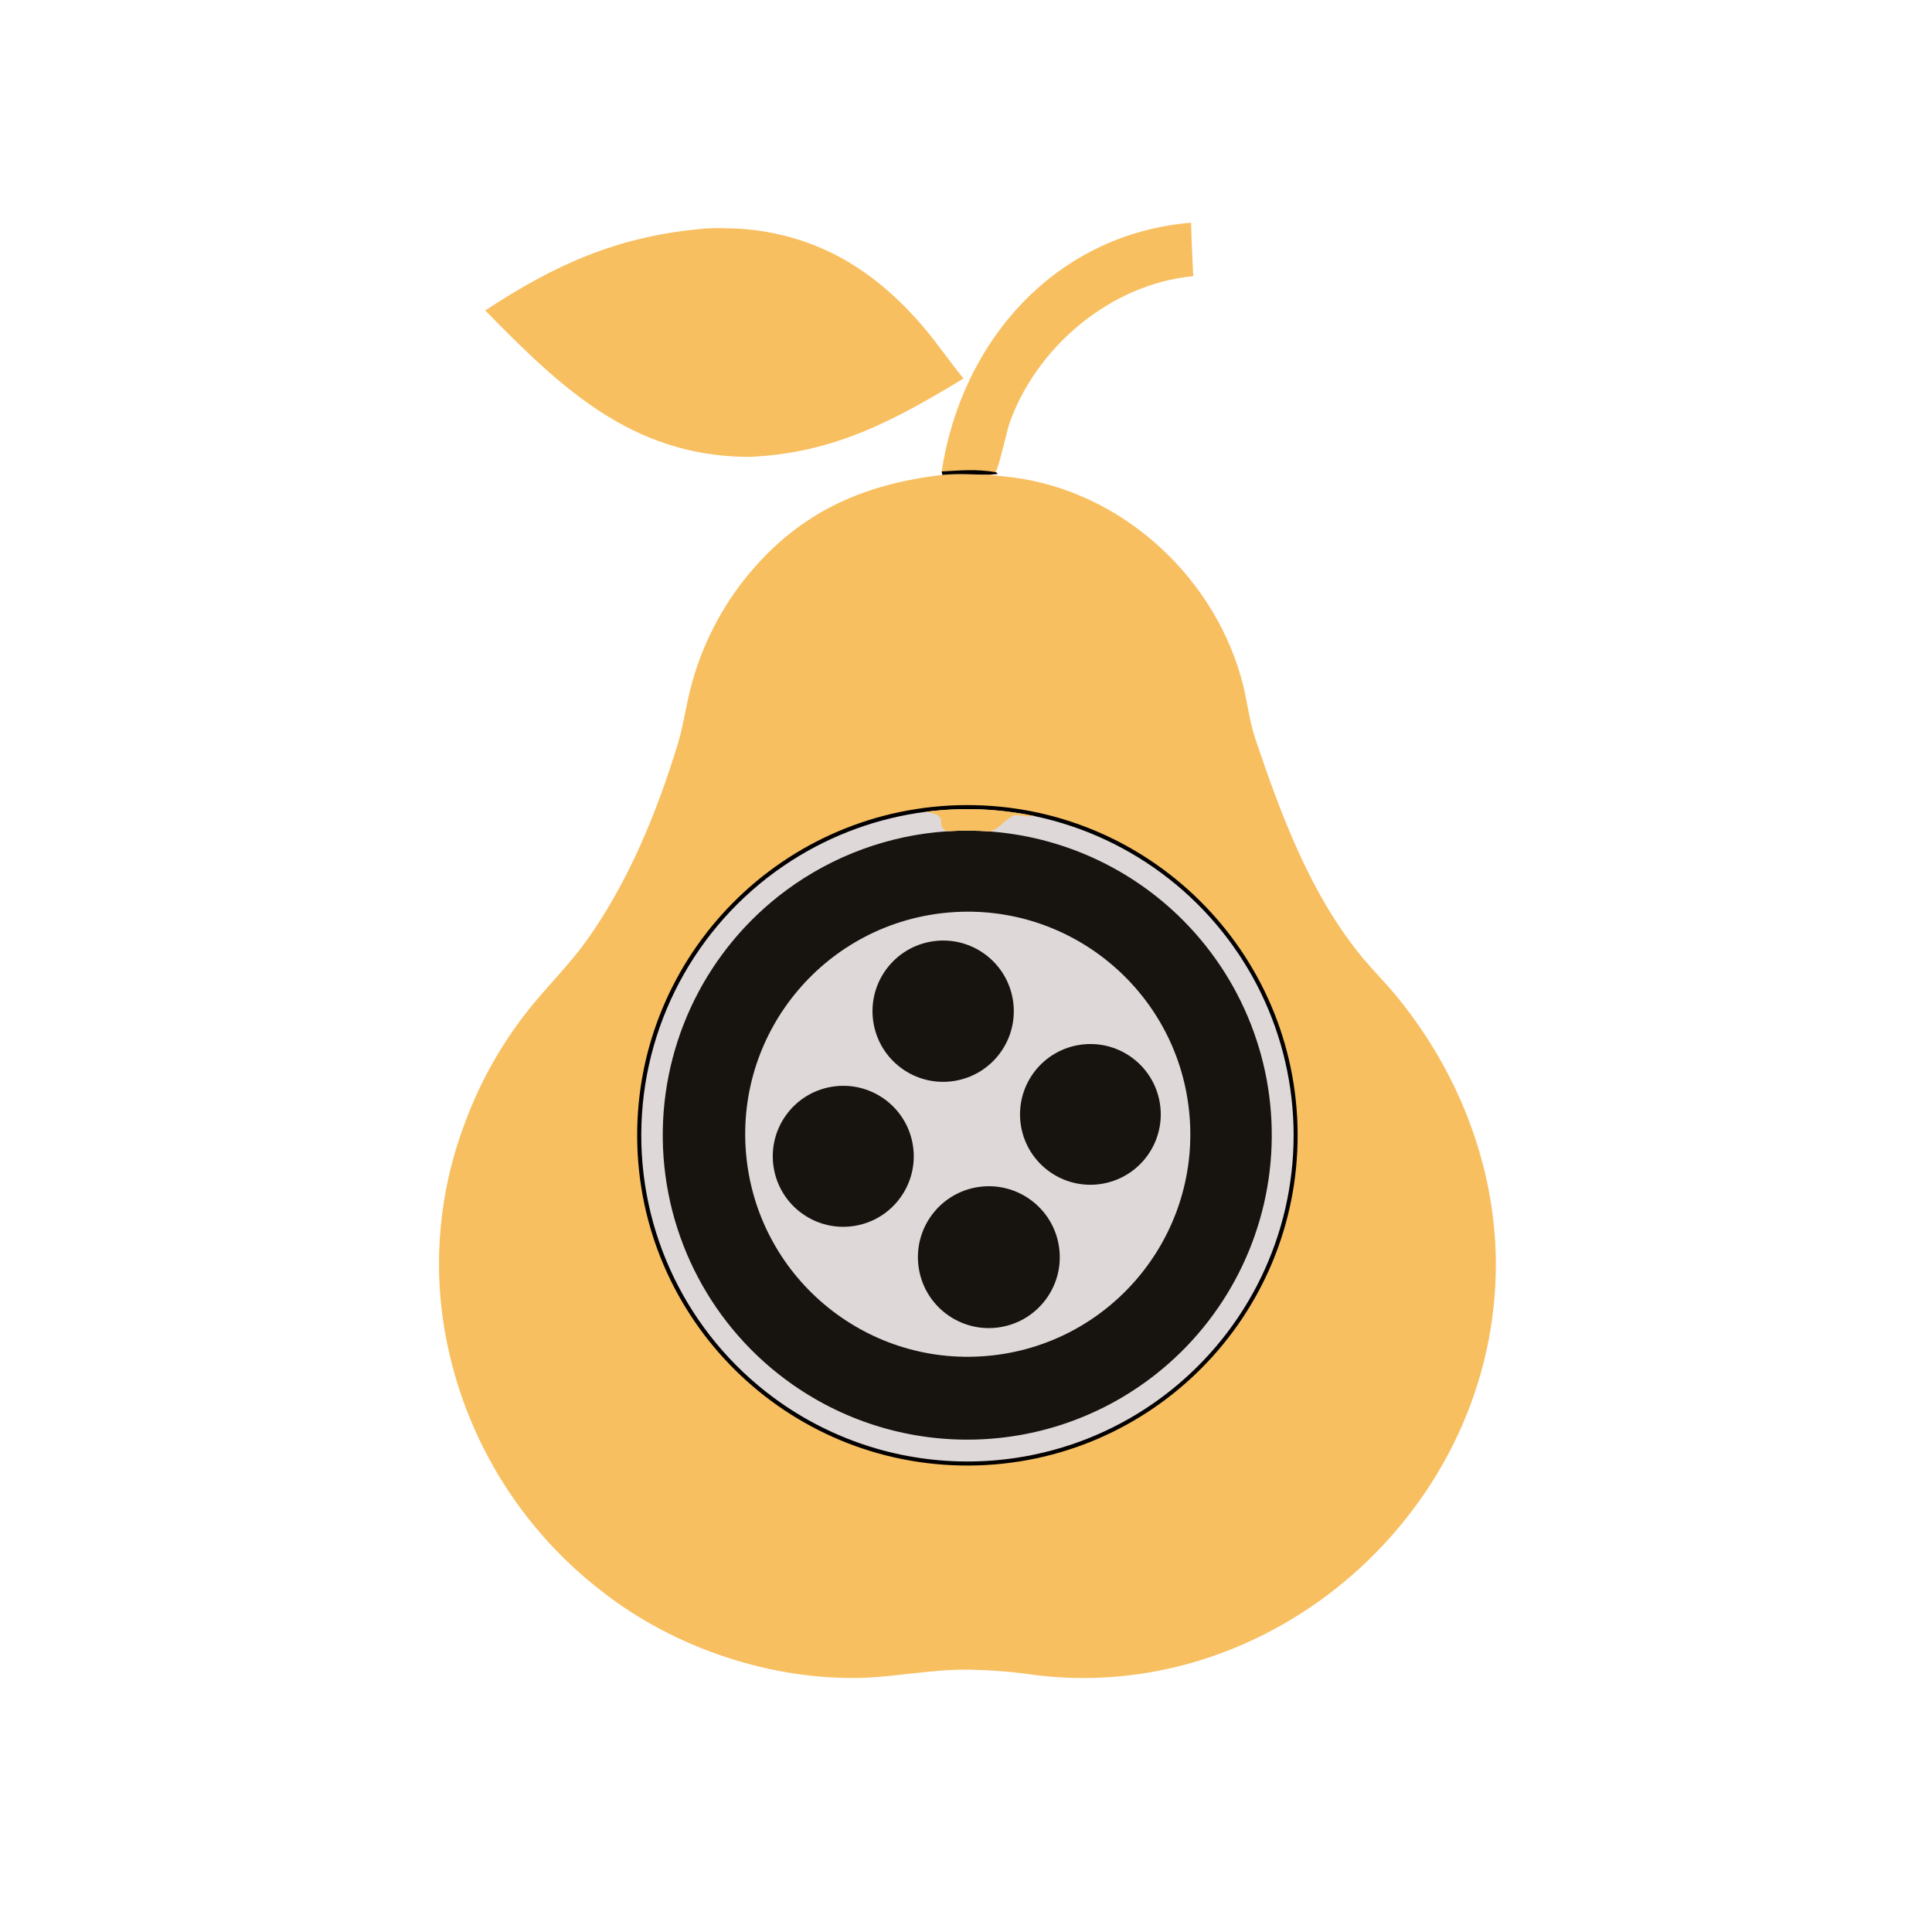
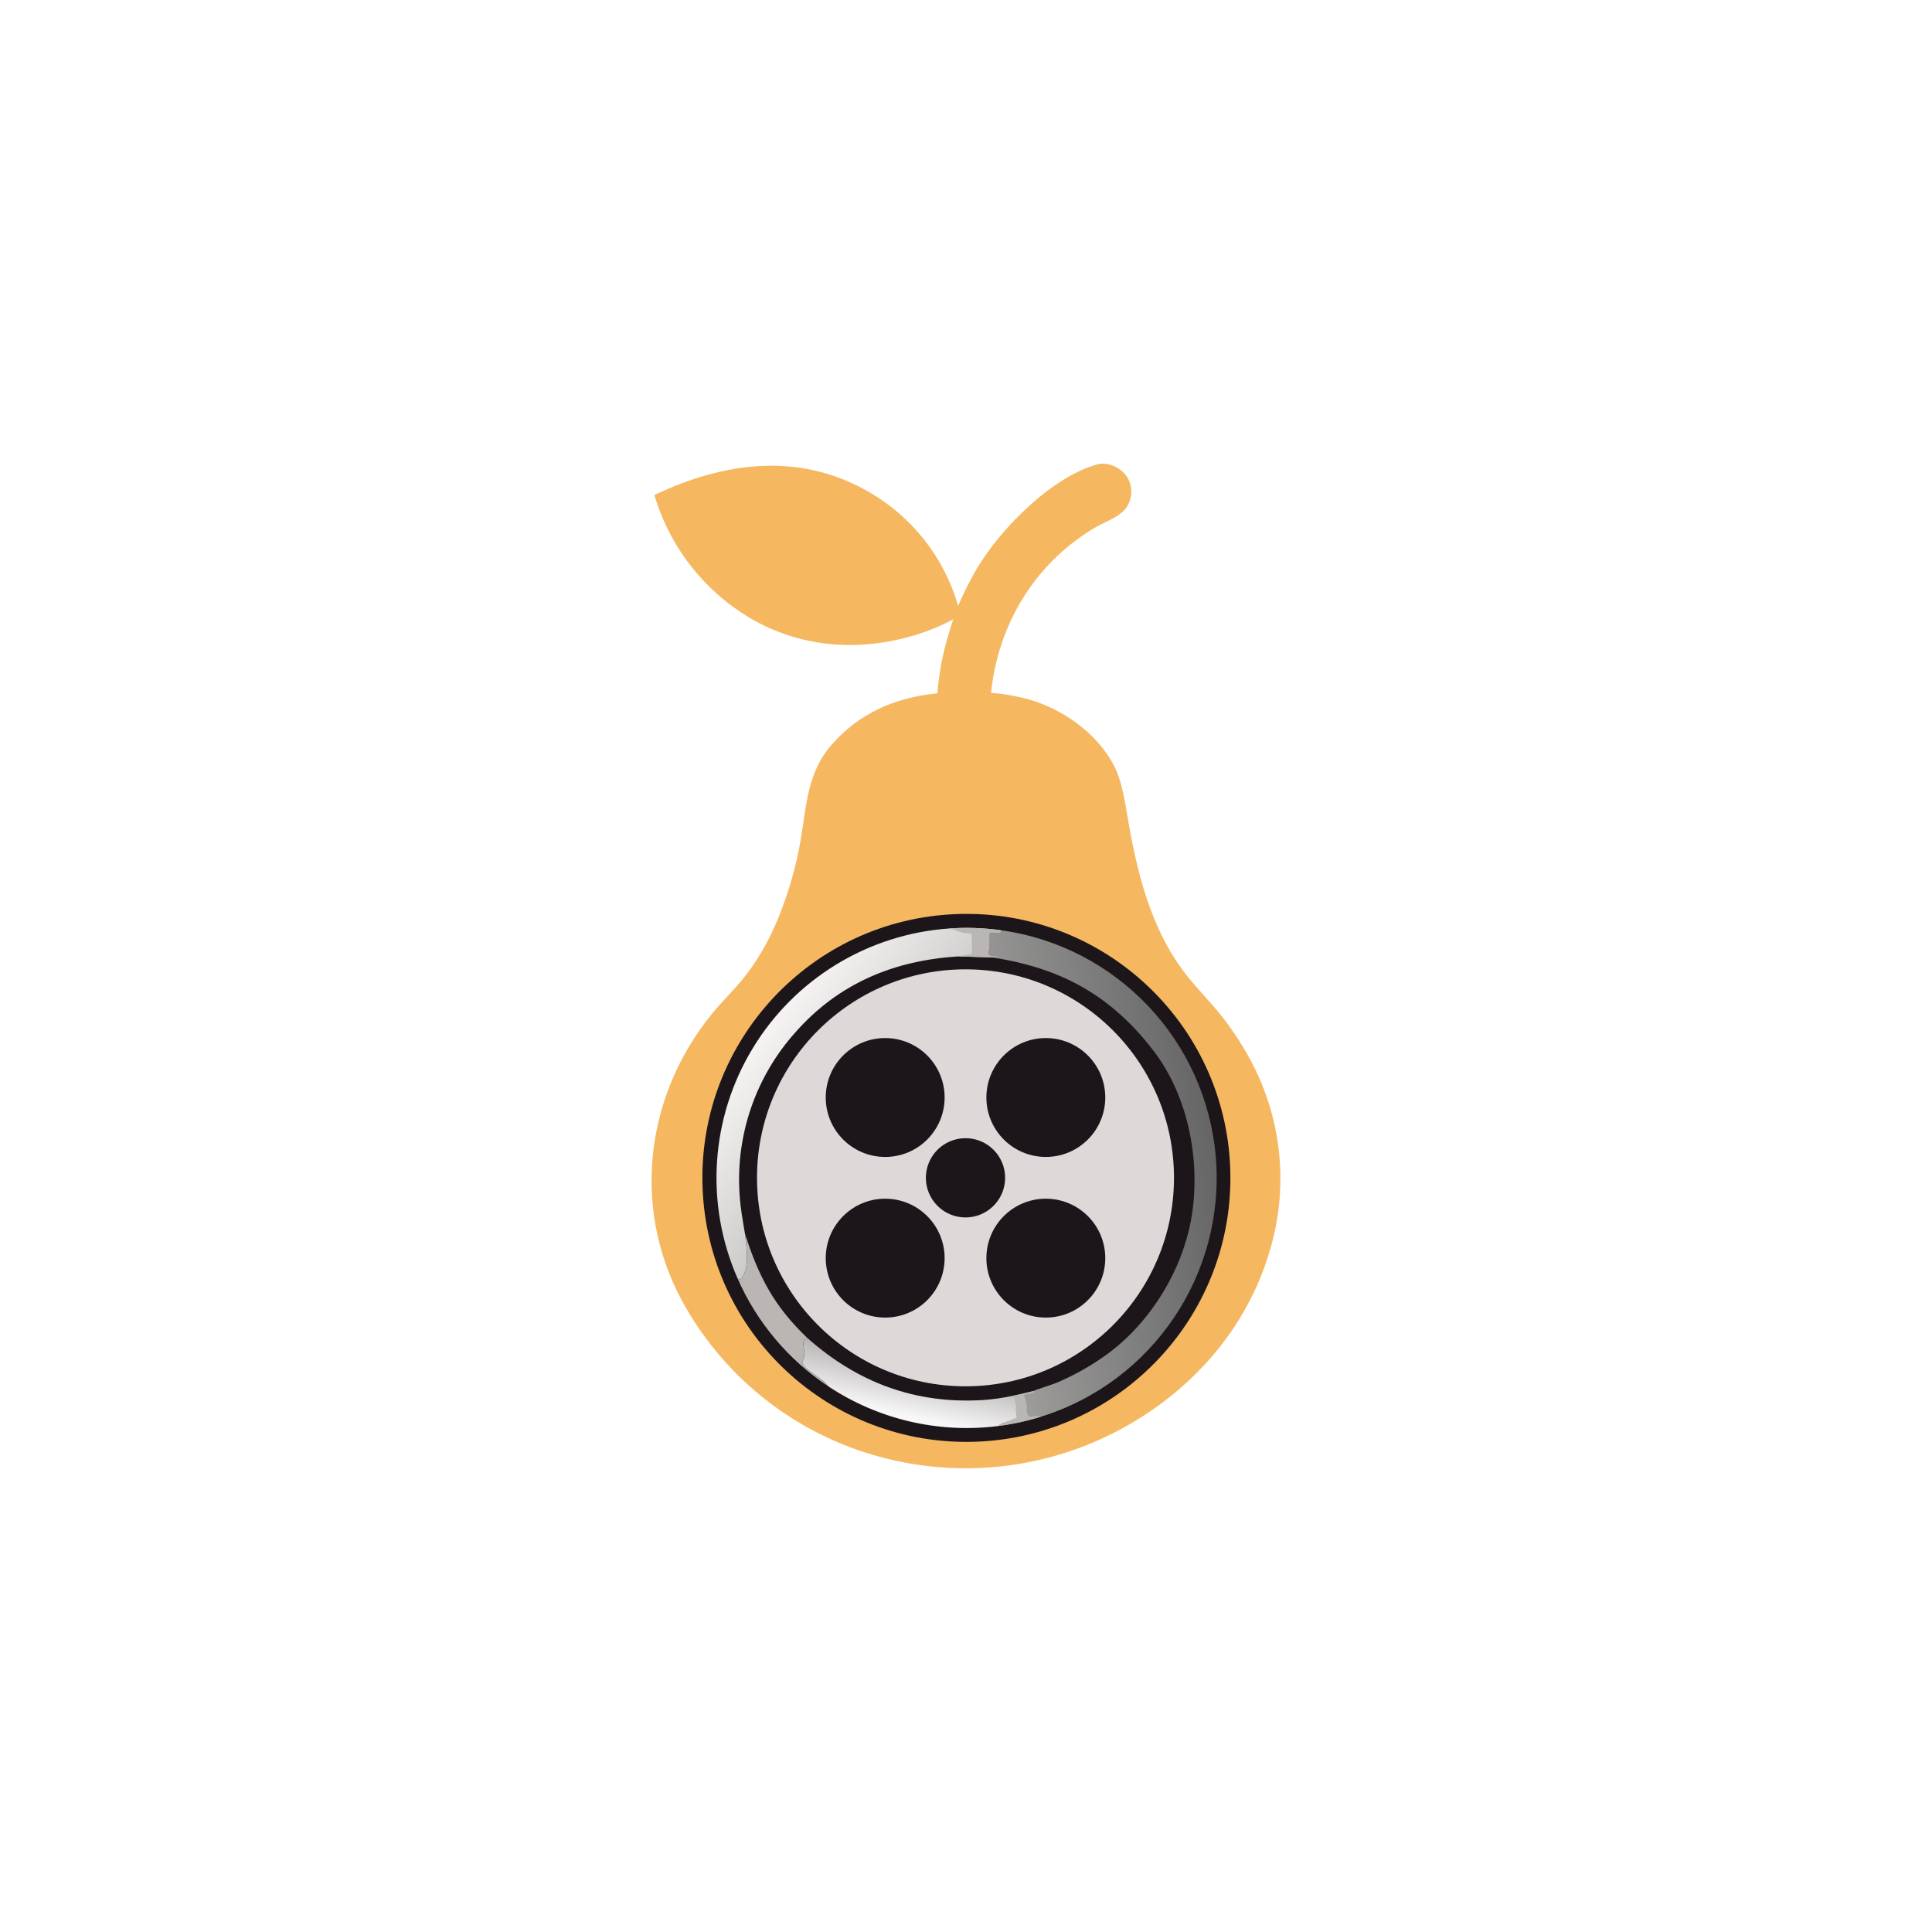
- <svg xmlns="http://www.w3.org/2000/svg" viewBox="0 0 1806 1806" width="1806" height="1806" role="img" aria-label="PearCinema">
-   <g transform="translate(-119.7,136.6)">
-     <path transform="translate(0,0)" fill="rgb(248,191,96)" d="M 1000.65 307.337 C 1019.96 305.744 1027.5 307.272 1044.84 307.066 C 1048.13 307.731 1052.91 308.257 1056.26 308.543 C 1161.05 317.486 1251.66 396.682 1280 497.131 C 1285.36 515.512 1286.98 535.715 1293.1 553.84 C 1317.5 626.149 1344.94 700.401 1394.32 759.828 C 1404.47 771.818 1415.9 783.296 1425.81 795.434 C 1482.87 865.289 1517.24 952.621 1517.98 1042.49 C 1519.87 1272.87 1308.73 1461.29 1079.98 1428.21 C 1063.49 1425.82 1043.76 1424.55 1027.14 1424.19 C 994.039 1423.47 961.016 1430.26 928.051 1431.76 C 841.201 1434.71 749.965 1404.05 682.203 1350.86 C 599.568 1287.12 545.78 1193.05 532.771 1089.5 C 525.501 1029.59 532.97 968.814 554.53 912.449 C 569.456 872.078 591.11 834.527 618.573 801.385 C 634.167 782.615 653.507 762.858 667.544 743.286 C 706.83 688.51 733.395 623.683 753.103 559.502 C 758.014 543.505 760.485 526.002 764.525 509.62 C 773.817 471.599 791.159 436.015 815.378 405.269 C 864.094 343.723 924.338 316.212 1000.65 307.337 z" />
-     <path transform="translate(0,0)" fill="rgb(2,0,0)" d="M 1022.71 615.99 C 1193.15 615.273 1331.92 752.833 1332.7 923.275 C 1333.47 1093.72 1195.96 1232.53 1025.51 1233.36 C 854.992 1234.19 716.098 1096.6 715.323 926.078 C 714.549 755.555 852.188 616.707 1022.71 615.99 z" />
-     <path transform="translate(0,0)" fill="rgb(223,216,217)" d="M 984.822 622.301 C 1018.67 617.909 1053.02 619.232 1086.44 626.217 C 1132.49 635.843 1175.7 655.997 1212.66 685.101 C 1286.07 742.889 1328.92 831.137 1328.96 924.556 C 1328.99 1017.98 1286.2 1106.26 1212.84 1164.1 C 1105.03 1249.11 953.708 1251.58 843.183 1170.13 C 762.274 1110.51 715.942 1014.85 719.325 914.408 C 722.707 813.964 775.37 721.637 860.106 667.597 C 897.849 643.526 940.429 628.062 984.822 622.301 z" />
-     <path transform="translate(0,0)" fill="#171410" d="M 1005.07 640.479 C 1018.42 639.594 1031.82 639.653 1045.16 640.653 C 1108.41 645.396 1168.25 671.122 1215.21 713.749 C 1277.2 770.028 1311.28 850.747 1308.36 934.426 C 1305.44 1018.11 1265.83 1096.26 1200.07 1148.08 C 1101.4 1225.85 963.407 1229.73 860.519 1157.62 C 785.538 1105.08 740.409 1019.68 739.247 928.123 C 738.085 836.571 781.032 750.049 854.656 695.618 C 898.481 663.218 950.686 644.08 1005.07 640.479 z" />
-     <path transform="translate(0,0)" fill="rgb(223,216,217)" d="M 1007.65 716.302 C 1122.04 707.093 1222.29 792.263 1231.68 906.643 C 1241.07 1021.02 1156.06 1121.4 1041.69 1130.97 C 927.071 1140.57 826.418 1055.32 817.006 940.687 C 807.595 826.05 892.997 725.532 1007.65 716.302 z" />
-     <path transform="translate(0,0)" fill="#171410" d="M 1034.06 973.029 C 1070.16 967.524 1103.92 992.248 1109.56 1028.33 C 1115.21 1064.41 1090.61 1098.26 1054.55 1104.05 C 1018.3 1109.86 984.218 1085.11 978.543 1048.83 C 972.867 1012.55 997.756 978.565 1034.06 973.029 z" />
-     <path transform="translate(0,0)" fill="#171410" d="M 992.043 743.252 C 1027.98 738.143 1061.3 762.989 1066.66 798.886 C 1072.02 834.784 1047.41 868.279 1011.55 873.89 C 975.333 879.556 941.432 854.645 936.019 818.392 C 930.606 782.138 955.752 748.412 992.043 743.252 z" />
-     <path transform="translate(0,0)" fill="#171410" d="M 897.068 879.305 C 933.026 873.275 967.047 897.59 972.984 933.565 C 978.921 969.539 954.516 1003.5 918.526 1009.34 C 882.669 1015.16 848.864 990.865 842.949 955.024 C 837.035 919.182 861.241 885.314 897.068 879.305 z" />
-     <path transform="translate(0,0)" fill="#171410" d="M 1127.74 840.308 C 1163.67 834.08 1197.81 858.269 1203.85 894.231 C 1209.88 930.194 1185.51 964.203 1149.52 970.047 C 1113.8 975.847 1080.1 951.699 1074.11 916.007 C 1068.12 880.316 1092.08 846.489 1127.74 840.308 z" />
-     <path transform="translate(0,0)" fill="#f8bf60" d="M 984.822 622.301 C 1018.67 617.909 1053.02 619.232 1086.44 626.217 C 1080.46 627.43 1070.27 624.613 1067.54 625.709 C 1058.69 629.27 1055.3 637.485 1045.16 640.653 C 1031.82 639.653 1018.42 639.594 1005.07 640.479 C 992.293 634.707 1009.34 625.857 984.822 622.301 z" />
-     <path transform="translate(0,0)" fill="rgb(248,191,96)" d="M 774.957 77.408 C 784.066 76.085 807.835 76.752 817.453 77.665 C 885.614 84.136 937.836 116.624 981.921 167.951 C 996.478 184.899 1007.16 201.181 1020.38 217.214 C 954.078 257.448 897.746 287.513 819.112 290.506 C 818.609 290.516 818.105 290.517 817.602 290.509 C 709.835 289.17 643.911 225.753 573.279 153.594 C 638.73 110.608 696.52 84.647 774.957 77.408 z" />
-     <path transform="translate(0,0)" fill="#f8bf60" d="M 999.938 304.118 C 1018.62 182.007 1106.2 82.229 1233.11 71.556 C 1233.47 88.643 1234.38 104.555 1235.13 121.557 C 1158.36 128.73 1088.54 187.297 1063.22 259.464 C 1060.79 266.396 1052.96 302.473 1050.23 304.704 C 1050.87 305.087 1051.84 305.521 1052.18 306.134 L 1052.17 306.324 C 1051.62 306.683 1045.92 306.939 1044.84 307.066 C 1027.5 307.272 1019.96 305.744 1000.65 307.337 L 999.938 304.118 z" />
-     <path transform="translate(0,0)" fill="rgb(2,0,0)" d="M 999.938 304.118 C 1018.28 303.074 1031.47 301.733 1050.23 304.704 C 1050.87 305.087 1051.84 305.521 1052.18 306.134 L 1052.17 306.324 C 1051.62 306.683 1045.92 306.939 1044.84 307.066 C 1027.5 307.272 1019.96 305.744 1000.65 307.337 L 999.938 304.118 z" />
-   </g>
+ <svg xmlns="http://www.w3.org/2000/svg" width="1024" height="1024" viewBox="0 0 1024 1024">
+   <svg x="345.328" y="245.760" width="333.344" height="532.480" viewBox="699.171 236.157 650.686 1039.398" preserveAspectRatio="xMidYMid meet">
+     <defs>
+       <linearGradient gradientUnits="userSpaceOnUse" id="Gradient1" x1="971.361" x2="959.63" y1="1166.72" y2="1220.04">
+         <stop class="stop0" offset="0" stop-color="rgb(184,182,181)" stop-opacity="1" />
+         <stop class="stop1" offset="1" stop-color="rgb(248,247,247)" stop-opacity="1" />
+       </linearGradient>
+       <linearGradient gradientUnits="userSpaceOnUse" id="Gradient2" x1="922.39" x2="813.608" y1="912.055" y2="826.303">
+         <stop class="stop0" offset="0" stop-color="rgb(204,203,202)" stop-opacity="1" />
+         <stop class="stop1" offset="1" stop-color="rgb(245,244,243)" stop-opacity="1" />
+       </linearGradient>
+       <linearGradient gradientUnits="userSpaceOnUse" id="Gradient3" x1="1282.84" x2="1051.43" y1="939.9" y2="973.793">
+         <stop class="stop0" offset="0" stop-color="rgb(101,101,101)" stop-opacity="1" />
+         <stop class="stop1" offset="1" stop-color="rgb(157,156,155)" stop-opacity="1" />
+       </linearGradient>
+     </defs>
+     <path d="M 1162.62 236.256 C 1164.08 236.158 1165.55 236.091 1167.01 236.171 C 1175.53 236.613 1183.49 240.539 1189.03 247.029 C 1193.87 252.79 1196.17 260.254 1195.43 267.736 C 1193.38 289.46 1172.66 293.482 1157.07 302.841 C 1095.54 339.794 1057.75 402.331 1050.45 473.239 C 1064.07 474.29 1077.56 476.687 1090.7 480.395 C 1127.64 491.181 1165.24 518.866 1180.69 555.165 C 1185.84 568.024 1188.56 583.095 1190.83 596.723 C 1200.89 656.931 1214.89 718.029 1253.87 766.807 C 1264.35 779.914 1276.45 792.207 1287.19 805.409 C 1298.52 819.489 1308.6 834.534 1317.31 850.371 C 1351.27 911.54 1358.98 983.87 1338.66 1050.82 C 1315.28 1130.55 1258.74 1194.69 1186.29 1234.18 C 1107.23 1277.31 1014.24 1287.16 927.903 1261.55 C 843.209 1236.6 771.993 1178.84 730.084 1101.13 C 678.072 1003.7 693.456 887.835 762.985 803.751 C 772.495 792.25 783.223 781.811 792.62 770.516 C 807.373 752.781 820.422 730.033 829.235 708.775 C 838.777 685.826 846.113 662.022 851.143 637.683 C 859.455 598.342 857.51 559.484 884.647 527.926 C 913.714 494.123 951.538 477.936 994.782 473.762 C 997.774 443.138 1001.92 426.069 1011.32 397.193 C 998.099 404.218 984.203 409.897 969.845 414.147 C 914.717 430.266 856.87 426.687 806.209 398.791 C 755.794 370.695 718.42 323.934 702.126 268.567 C 773.735 234.554 850.814 223.804 922.642 264.609 C 968.281 290.326 1001.96 332.979 1016.39 383.339 C 1021.96 370.072 1028.41 357.188 1035.69 344.774 C 1060.82 302.507 1114.45 248.496 1162.62 236.256 z" fill="rgb(245,184,97)" transform="translate(0,0)" />
+     <path d="M 1015.63 702.096 C 1166.31 696.972 1292.65 814.901 1297.89 965.575 C 1303.14 1116.25 1185.31 1242.68 1034.64 1248.04 C 883.799 1253.41 757.196 1135.42 751.945 984.579 C 746.694 833.735 864.786 707.227 1015.63 702.096 z" fill="rgb(28,22,27)" transform="translate(0,0)" />
+     <path d="M 1006.72 717.056 C 1024.6 715.783 1042.55 716.37 1060.3 718.808 C 1180.41 735.302 1272.96 832.981 1282.96 953.803 C 1292.95 1074.62 1217.71 1186.19 1101.95 1222.19 C 1087.46 1226.7 1072.59 1229.93 1057.53 1231.83 C 995.898 1239.61 933.52 1224.96 881.795 1190.55 C 840.54 1163.11 808.033 1124.39 788.139 1079.01 C 754.377 1001.99 760.152 913.37 803.624 841.384 C 847.096 769.398 922.842 723.03 1006.72 717.056 z" fill="rgb(28,22,27)" transform="translate(0,0)" />
+     <path d="M 1060.3 718.808 C 1180.41 735.302 1272.96 832.981 1282.96 953.803 C 1292.95 1074.62 1217.71 1186.19 1101.95 1222.19 C 1087.46 1226.7 1072.59 1229.93 1057.53 1231.83 C 1063.33 1227.33 1065.4 1228.37 1070.58 1226.04 L 1073.02 1224.92 C 1073.56 1224.65 1076.81 1223.38 1077.64 1223.01 L 1077.68 1222.73 L 1077.63 1222.72 C 1074.61 1217.33 1078.7 1207.8 1074.02 1200.28 C 1080.91 1198.97 1087.57 1197.08 1094.38 1195.58 C 1097.08 1194.02 1113.7 1188.98 1118.36 1187 C 1135.95 1179.52 1152.68 1170.18 1168.2 1159.19 C 1214.84 1126.16 1249.34 1069.93 1258.18 1013.65 C 1267.19 956.323 1254.29 890.335 1218.62 843.688 C 1174.43 785.915 1122.36 757.888 1051.85 747.03 C 1052.64 746.959 1059.28 746.661 1059.63 746.47 L 1059.61 746.307 C 1059.54 746.287 1059.48 746.267 1059.42 746.247 C 1058.96 746.258 1058.49 746.27 1058.03 746.281 L 1058.26 746.038 C 1055.45 745.874 1045.94 746.752 1047.72 741.288 C 1049.71 735.402 1047.04 727.379 1049.13 721.7 C 1049.72 720.093 1060.05 722.832 1060.97 720.156 C 1060.82 719.475 1060.75 719.495 1060.3 718.808 z" fill="url(#Gradient3)" transform="translate(0,0)" />
+     <path d="M 1074.02 1200.28 C 1080.91 1198.97 1087.57 1197.08 1094.38 1195.58 C 1094.71 1195.8 1095.16 1196.04 1095.42 1196.35 L 1095.43 1196.5 C 1094.27 1197.53 1088.14 1198.78 1086.29 1199.18 L 1084.44 1199.6 C 1085.15 1202.12 1087.32 1208.48 1087.31 1210.6 C 1087.23 1229.79 1092.39 1218.45 1101.95 1222.19 C 1087.46 1226.7 1072.59 1229.93 1057.53 1231.83 C 1063.33 1227.33 1065.4 1228.37 1070.58 1226.04 L 1073.02 1224.92 C 1073.56 1224.65 1076.81 1223.38 1077.64 1223.01 L 1077.68 1222.73 L 1077.63 1222.72 C 1074.61 1217.33 1078.7 1207.8 1074.02 1200.28 z" fill="rgb(185,182,179)" transform="translate(0,0)" />
+     <path d="M 1006.72 717.056 C 1024.6 715.783 1042.55 716.37 1060.3 718.808 C 1060.75 719.495 1060.82 719.475 1060.97 720.156 C 1060.05 722.832 1049.72 720.093 1049.13 721.7 C 1047.04 727.379 1049.71 735.402 1047.72 741.288 C 1045.94 746.752 1055.45 745.874 1058.26 746.038 L 1058.03 746.281 C 1058.49 746.27 1058.96 746.258 1059.42 746.247 C 1059.48 746.267 1059.54 746.287 1059.61 746.307 L 1059.63 746.47 C 1059.28 746.661 1052.64 746.959 1051.85 747.03 C 1040.05 746.751 1028.69 746.175 1016.57 745.953 C 950.204 750.039 893.044 773.582 848.3 824.139 C 807.196 869.829 786.254 930.165 790.212 991.495 C 791.141 1006.51 793.36 1018.02 795.792 1032.66 C 797.3 1044.94 801.598 1070.59 790.891 1080.27 C 789.04 1079.75 789.54 1080.13 788.139 1079.01 C 754.377 1001.99 760.152 913.37 803.624 841.384 C 847.096 769.398 922.842 723.03 1006.72 717.056 z" fill="url(#Gradient2)" transform="translate(0,0)" />
+     <path d="M 1006.72 717.056 C 1024.6 715.783 1042.55 716.37 1060.3 718.808 C 1060.75 719.495 1060.82 719.475 1060.97 720.156 C 1060.05 722.832 1049.72 720.093 1049.13 721.7 C 1047.04 727.379 1049.71 735.402 1047.72 741.288 C 1045.94 746.752 1055.45 745.874 1058.26 746.038 L 1058.03 746.281 C 1058.49 746.27 1058.96 746.258 1059.42 746.247 C 1059.48 746.267 1059.54 746.287 1059.61 746.307 L 1059.63 746.47 C 1059.28 746.661 1052.64 746.959 1051.85 747.03 C 1040.05 746.751 1028.69 746.175 1016.57 745.953 C 1019.66 744.918 1030.25 743.379 1030.41 743.319 C 1030.56 742.756 1030.57 742.203 1030.58 741.62 L 1030.51 722.49 C 1017.87 722.012 1018.14 719.531 1006.72 717.056 z" fill="rgb(185,182,179)" transform="translate(0,0)" />
+     <path d="M 881.795 1190.55 C 876.285 1181.8 856.566 1173.71 855.063 1166.08 C 861.535 1152.03 850.725 1146.05 860.318 1140.67 C 912.322 1186.78 971.884 1209.17 1041.88 1204.92 C 1052.69 1204.18 1063.44 1202.63 1074.02 1200.28 C 1078.7 1207.8 1074.61 1217.33 1077.63 1222.72 L 1077.68 1222.73 L 1077.64 1223.01 C 1076.81 1223.38 1073.56 1224.65 1073.02 1224.92 L 1070.58 1226.04 C 1065.4 1228.37 1063.33 1227.33 1057.53 1231.83 C 995.898 1239.61 933.52 1224.96 881.795 1190.55 z" fill="url(#Gradient1)" transform="translate(0,0)" />
+     <path d="M 795.792 1032.66 C 809.854 1076.92 825.887 1107.79 860.318 1140.67 C 850.725 1146.05 861.535 1152.03 855.063 1166.08 C 856.566 1173.71 876.285 1181.8 881.795 1190.55 C 840.54 1163.11 808.033 1124.39 788.139 1079.01 C 789.54 1080.13 789.04 1079.75 790.891 1080.27 C 801.598 1070.59 797.3 1044.94 795.792 1032.66 z" fill="rgb(185,182,179)" transform="translate(0,0)" />
+     <circle cx="1024.0" cy="975.0" r="215.7" fill="rgb(223,216,217)" />
+     <circle cx="1107.1" cy="1058.1" r="61.5" fill="rgb(28,22,27)" />
+     <circle cx="940.9" cy="1058.1" r="61.5" fill="rgb(28,22,27)" />
+     <circle cx="940.9" cy="891.9" r="61.5" fill="rgb(28,22,27)" />
+     <circle cx="1107.1" cy="891.9" r="61.5" fill="rgb(28,22,27)" />
+     <circle cx="1024.0" cy="975.0" r="41.0" fill="rgb(28,22,27)" />
+   </svg>
</svg>
